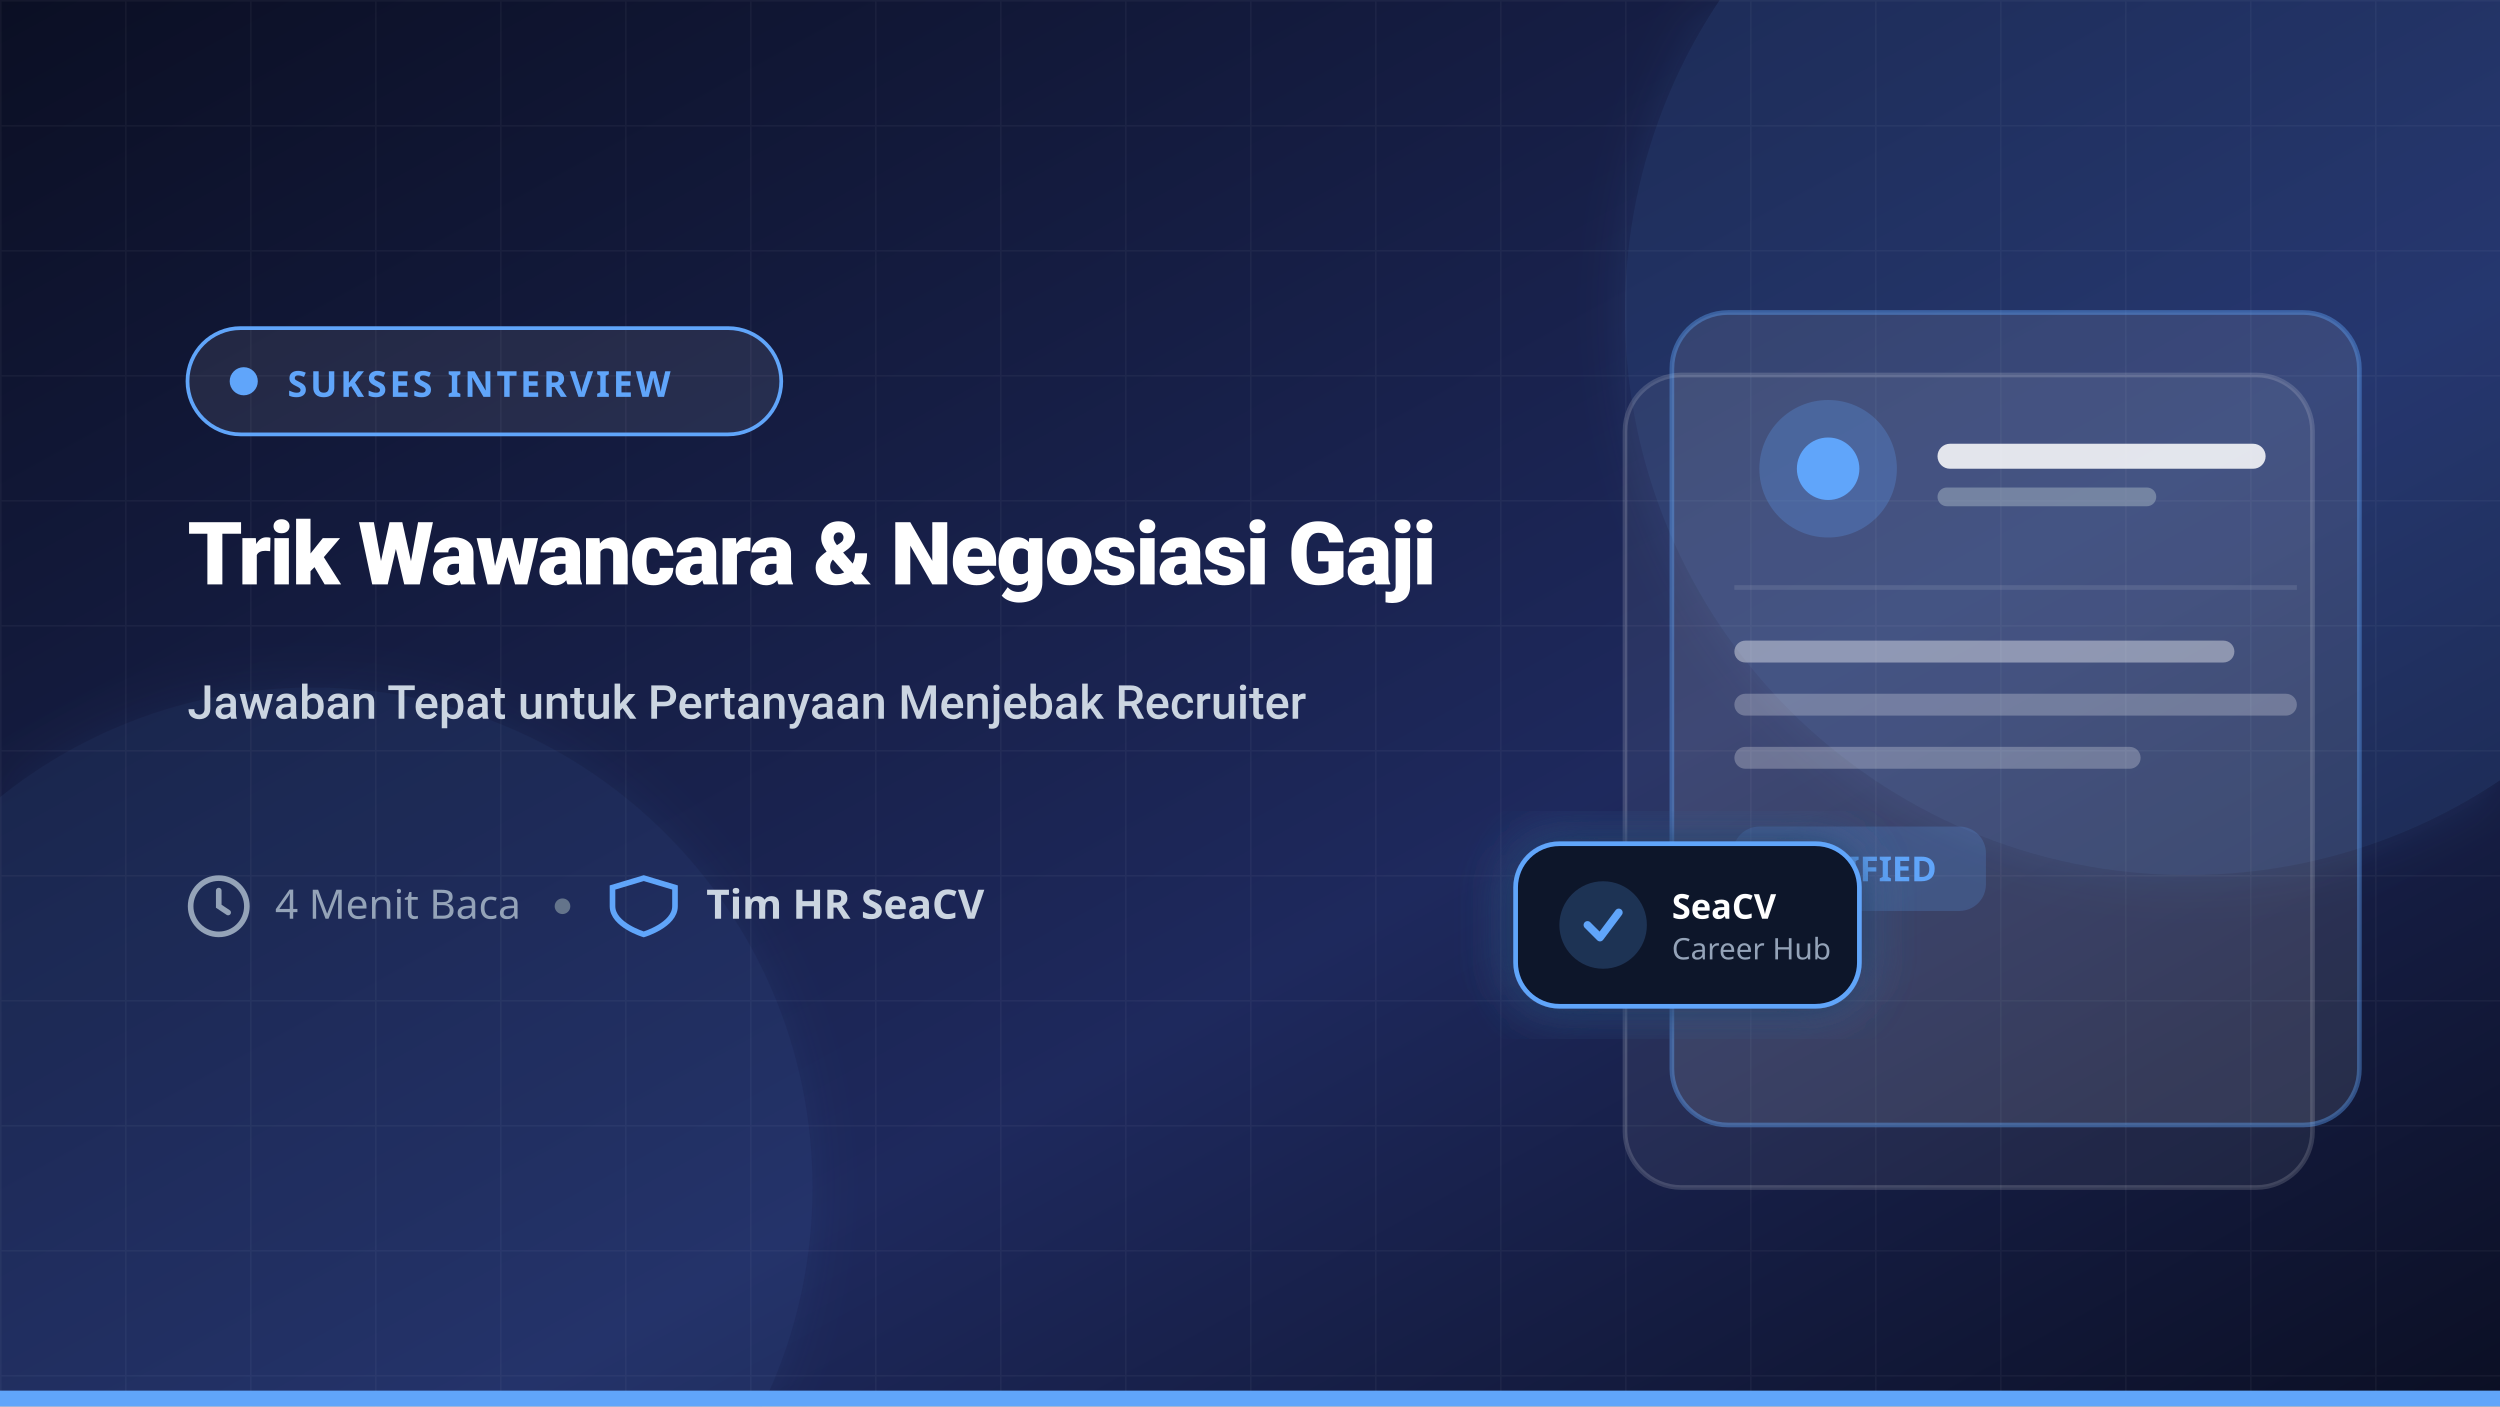
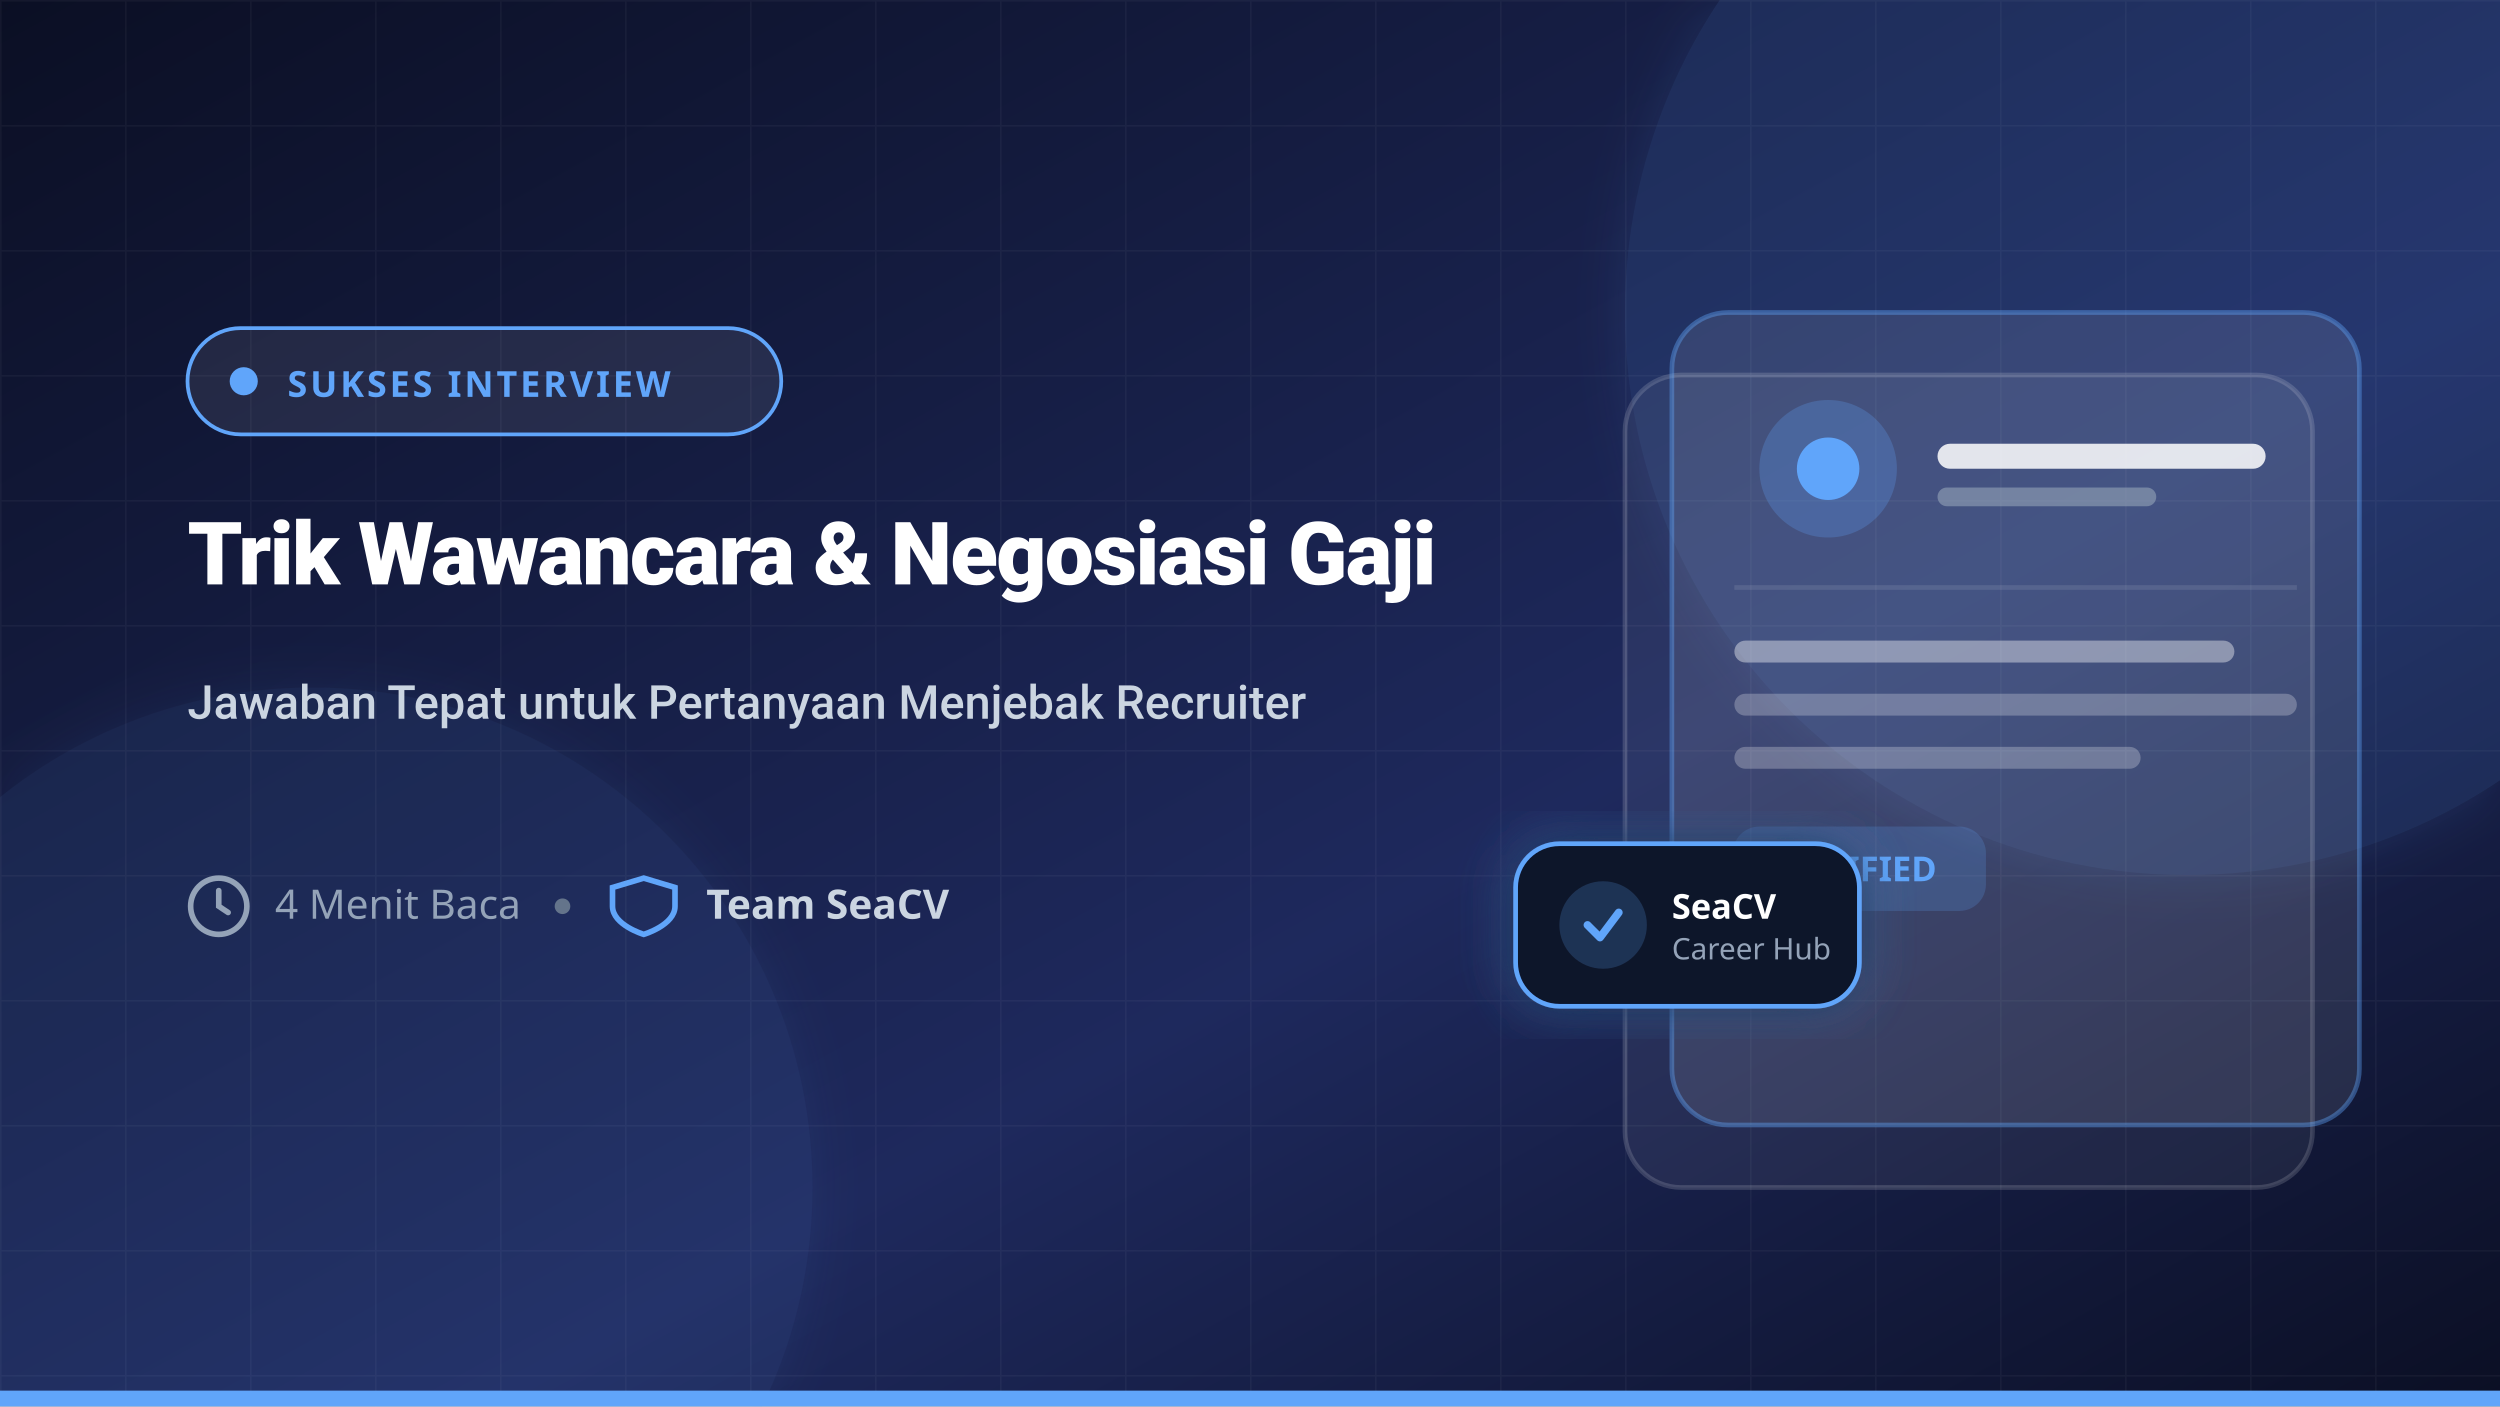
<svg xmlns="http://www.w3.org/2000/svg" viewBox="0 0 800 450" width="100%" height="100%">
  <defs>
    <linearGradient id="bgGrad_tips-wawancara-kerja.svg" x1="0%" y1="0%" x2="100%" y2="100%">
      <stop offset="0%" stop-color="#0b0f24" />
      <stop offset="60%" stop-color="#1e295d" />
      <stop offset="100%" stop-color="#0b0f24" />
    </linearGradient>
    <filter id="glow_tips-wawancara-kerja.svg" x="-20%" y="-20%" width="140%" height="140%">
      <feGaussianBlur stdDeviation="8" result="blur" />
      <feComposite in="SourceGraphic" in2="blur" operator="over" />
    </filter>
    <pattern id="grid_tips-wawancara-kerja.svg" width="40" height="40" patternUnits="userSpaceOnUse">
      <path d="M 40 0 L 0 0 0 40" fill="none" stroke="rgba(255,255,255,0.04)" stroke-width="1" />
    </pattern>
  </defs>
  <rect width="800" height="450" fill="url(#bgGrad_tips-wawancara-kerja.svg)" />
  <rect width="800" height="450" fill="url(#grid_tips-wawancara-kerja.svg)" />
  <circle cx="700" cy="100" r="180" fill="#60a5fa" opacity="0.12" filter="url(#glow_tips-wawancara-kerja.svg)" />
  <circle cx="100" cy="380" r="160" fill="#60a5fa" opacity="0.08" filter="url(#glow_tips-wawancara-kerja.svg)" />
  <g transform="translate(520, 100)">
    <rect x="0" y="20" width="220" height="260" rx="18" fill="rgba(255,255,255,0.06)" stroke="rgba(255,255,255,0.15)" stroke-width="1.5" />
    <rect x="15" y="0" width="220" height="260" rx="18" fill="rgba(255,255,255,0.09)" stroke="#60a5fa" stroke-width="1.5" stroke-opacity="0.4" />
    <circle cx="65" cy="50" r="22" fill="#60a5fa" opacity="0.25" />
    <circle cx="65" cy="50" r="10" fill="#60a5fa" />
    <rect x="100" y="42" width="105" height="8" rx="4" fill="#ffffff" opacity="0.85" />
    <rect x="100" y="56" width="70" height="6" rx="3" fill="#94a3b8" opacity="0.6" />
    <line x1="35" y1="88" x2="215" y2="88" stroke="rgba(255,255,255,0.1)" stroke-width="1.5" />
    <rect x="35" y="105" width="160" height="7" rx="3.5" fill="#ffffff" opacity="0.4" />
    <rect x="35" y="122" width="180" height="7" rx="3.5" fill="#ffffff" opacity="0.25" />
    <rect x="35" y="139" width="130" height="7" rx="3.5" fill="#ffffff" opacity="0.25" />
    <rect x="35" y="165" width="80" height="26" rx="8" fill="#60a5fa" opacity="0.2" stroke="#60a5fa" stroke-width="1" />
    <text x="75" y="182" fill="#60a5fa" font-family="system-ui, sans-serif" font-size="11" font-weight="bold" text-anchor="middle">VERIFIED</text>
    <g transform="translate(-35, 170)">
      <rect width="110" height="52" rx="14" fill="#0b132b" stroke="#60a5fa" stroke-width="1.5" filter="url(#glow_tips-wawancara-kerja.svg)" />
      <circle cx="28" cy="26" r="14" fill="#60a5fa" opacity="0.2" />
      <path d="M 23 26 L 27 30 L 33 22" fill="none" stroke="#60a5fa" stroke-width="2.5" stroke-linecap="round" stroke-linejoin="round" />
      <text x="50" y="24" fill="#ffffff" font-family="system-ui, sans-serif" font-size="11" font-weight="700">SeaCV</text>
      <text x="50" y="37" fill="#94a3b8" font-family="system-ui, sans-serif" font-size="9.5">Career Hub</text>
    </g>
  </g>
  <g transform="translate(60, 105)">
    <rect x="0" y="0" width="190" height="34" rx="17" fill="rgba(255,255,255,0.08)" stroke="#60a5fa" stroke-width="1.2" />
    <circle cx="18" cy="17" r="4.5" fill="#60a5fa" />
    <text x="32" y="22" fill="#60a5fa" font-family="system-ui, sans-serif" font-size="11.5" font-weight="800" letter-spacing="0.08em">SUKSES INTERVIEW</text>
    <text x="0" y="82" fill="#ffffff" font-family="system-ui, -apple-system, BlinkMacSystemFont, 'Segoe UI', Roboto, sans-serif" font-size="28" font-weight="800" letter-spacing="-0.02em">
      Trik Wawancara &amp; Negosiasi Gaji
    </text>
    <text x="0" y="125" fill="#cbd5e1" font-family="system-ui, -apple-system, BlinkMacSystemFont, 'Segoe UI', Roboto, sans-serif" font-size="15" font-weight="500">
      Jawaban Tepat untuk Pertanyaan Menjebak Recruiter
    </text>
    <g transform="translate(0, 175)">
      <circle cx="10" cy="10" r="9" fill="none" stroke="#94a3b8" stroke-width="1.8" />
      <polyline points="10 5 10 10 13 12" fill="none" stroke="#94a3b8" stroke-width="1.8" stroke-linecap="round" />
      <text x="28" y="14" fill="#94a3b8" font-family="system-ui, sans-serif" font-size="13" font-weight="500">4 Menit Baca</text>
      <circle cx="120" cy="10" r="2.5" fill="#64748b" />
      <path d="M 136 4 L 146 1 L 156 4 L 156 10 C 156 16 146 19 146 19 C 146 19 136 16 136 10 Z" fill="none" stroke="#60a5fa" stroke-width="1.8" />
-       <text x="166" y="14" fill="#cbd5e1" font-family="system-ui, sans-serif" font-size="13" font-weight="600">Tim HR SeaCV</text>
+       <text x="166" y="14" fill="#cbd5e1" font-family="system-ui, sans-serif" font-size="13" font-weight="600">Team SeaCV</text>
    </g>
  </g>
  <rect x="0" y="445" width="800" height="5" fill="#60a5fa" />
</svg>
